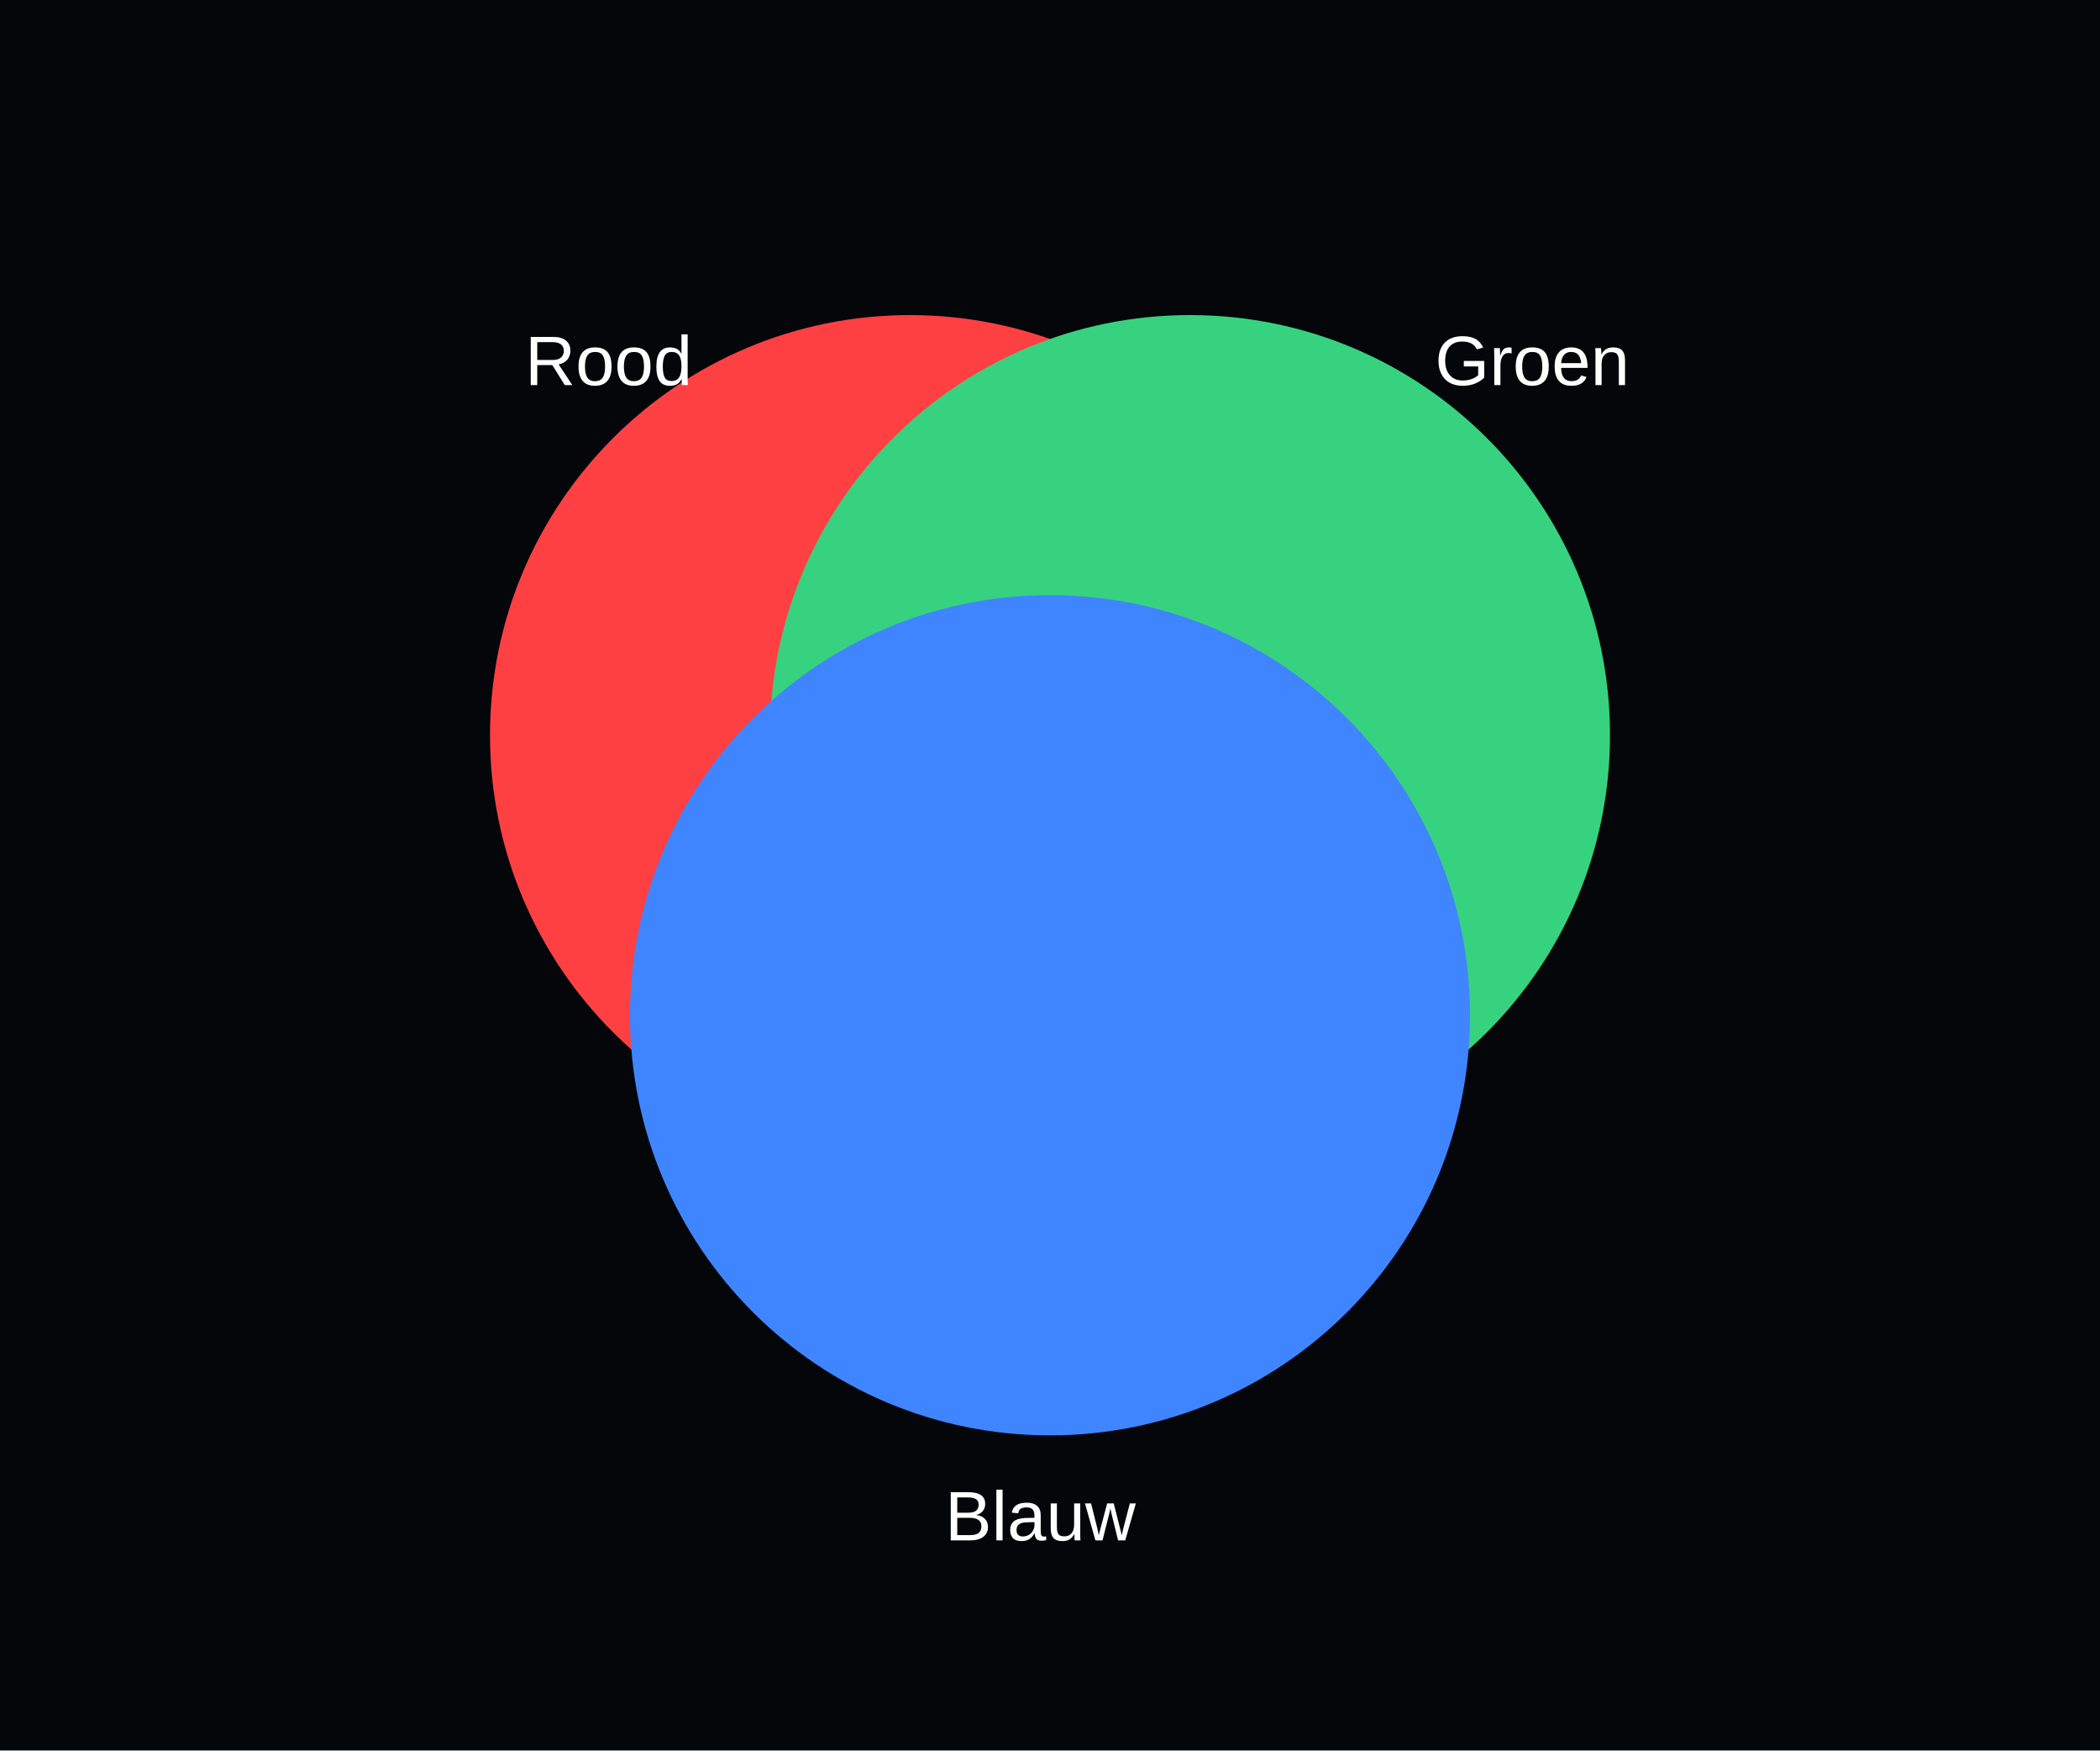
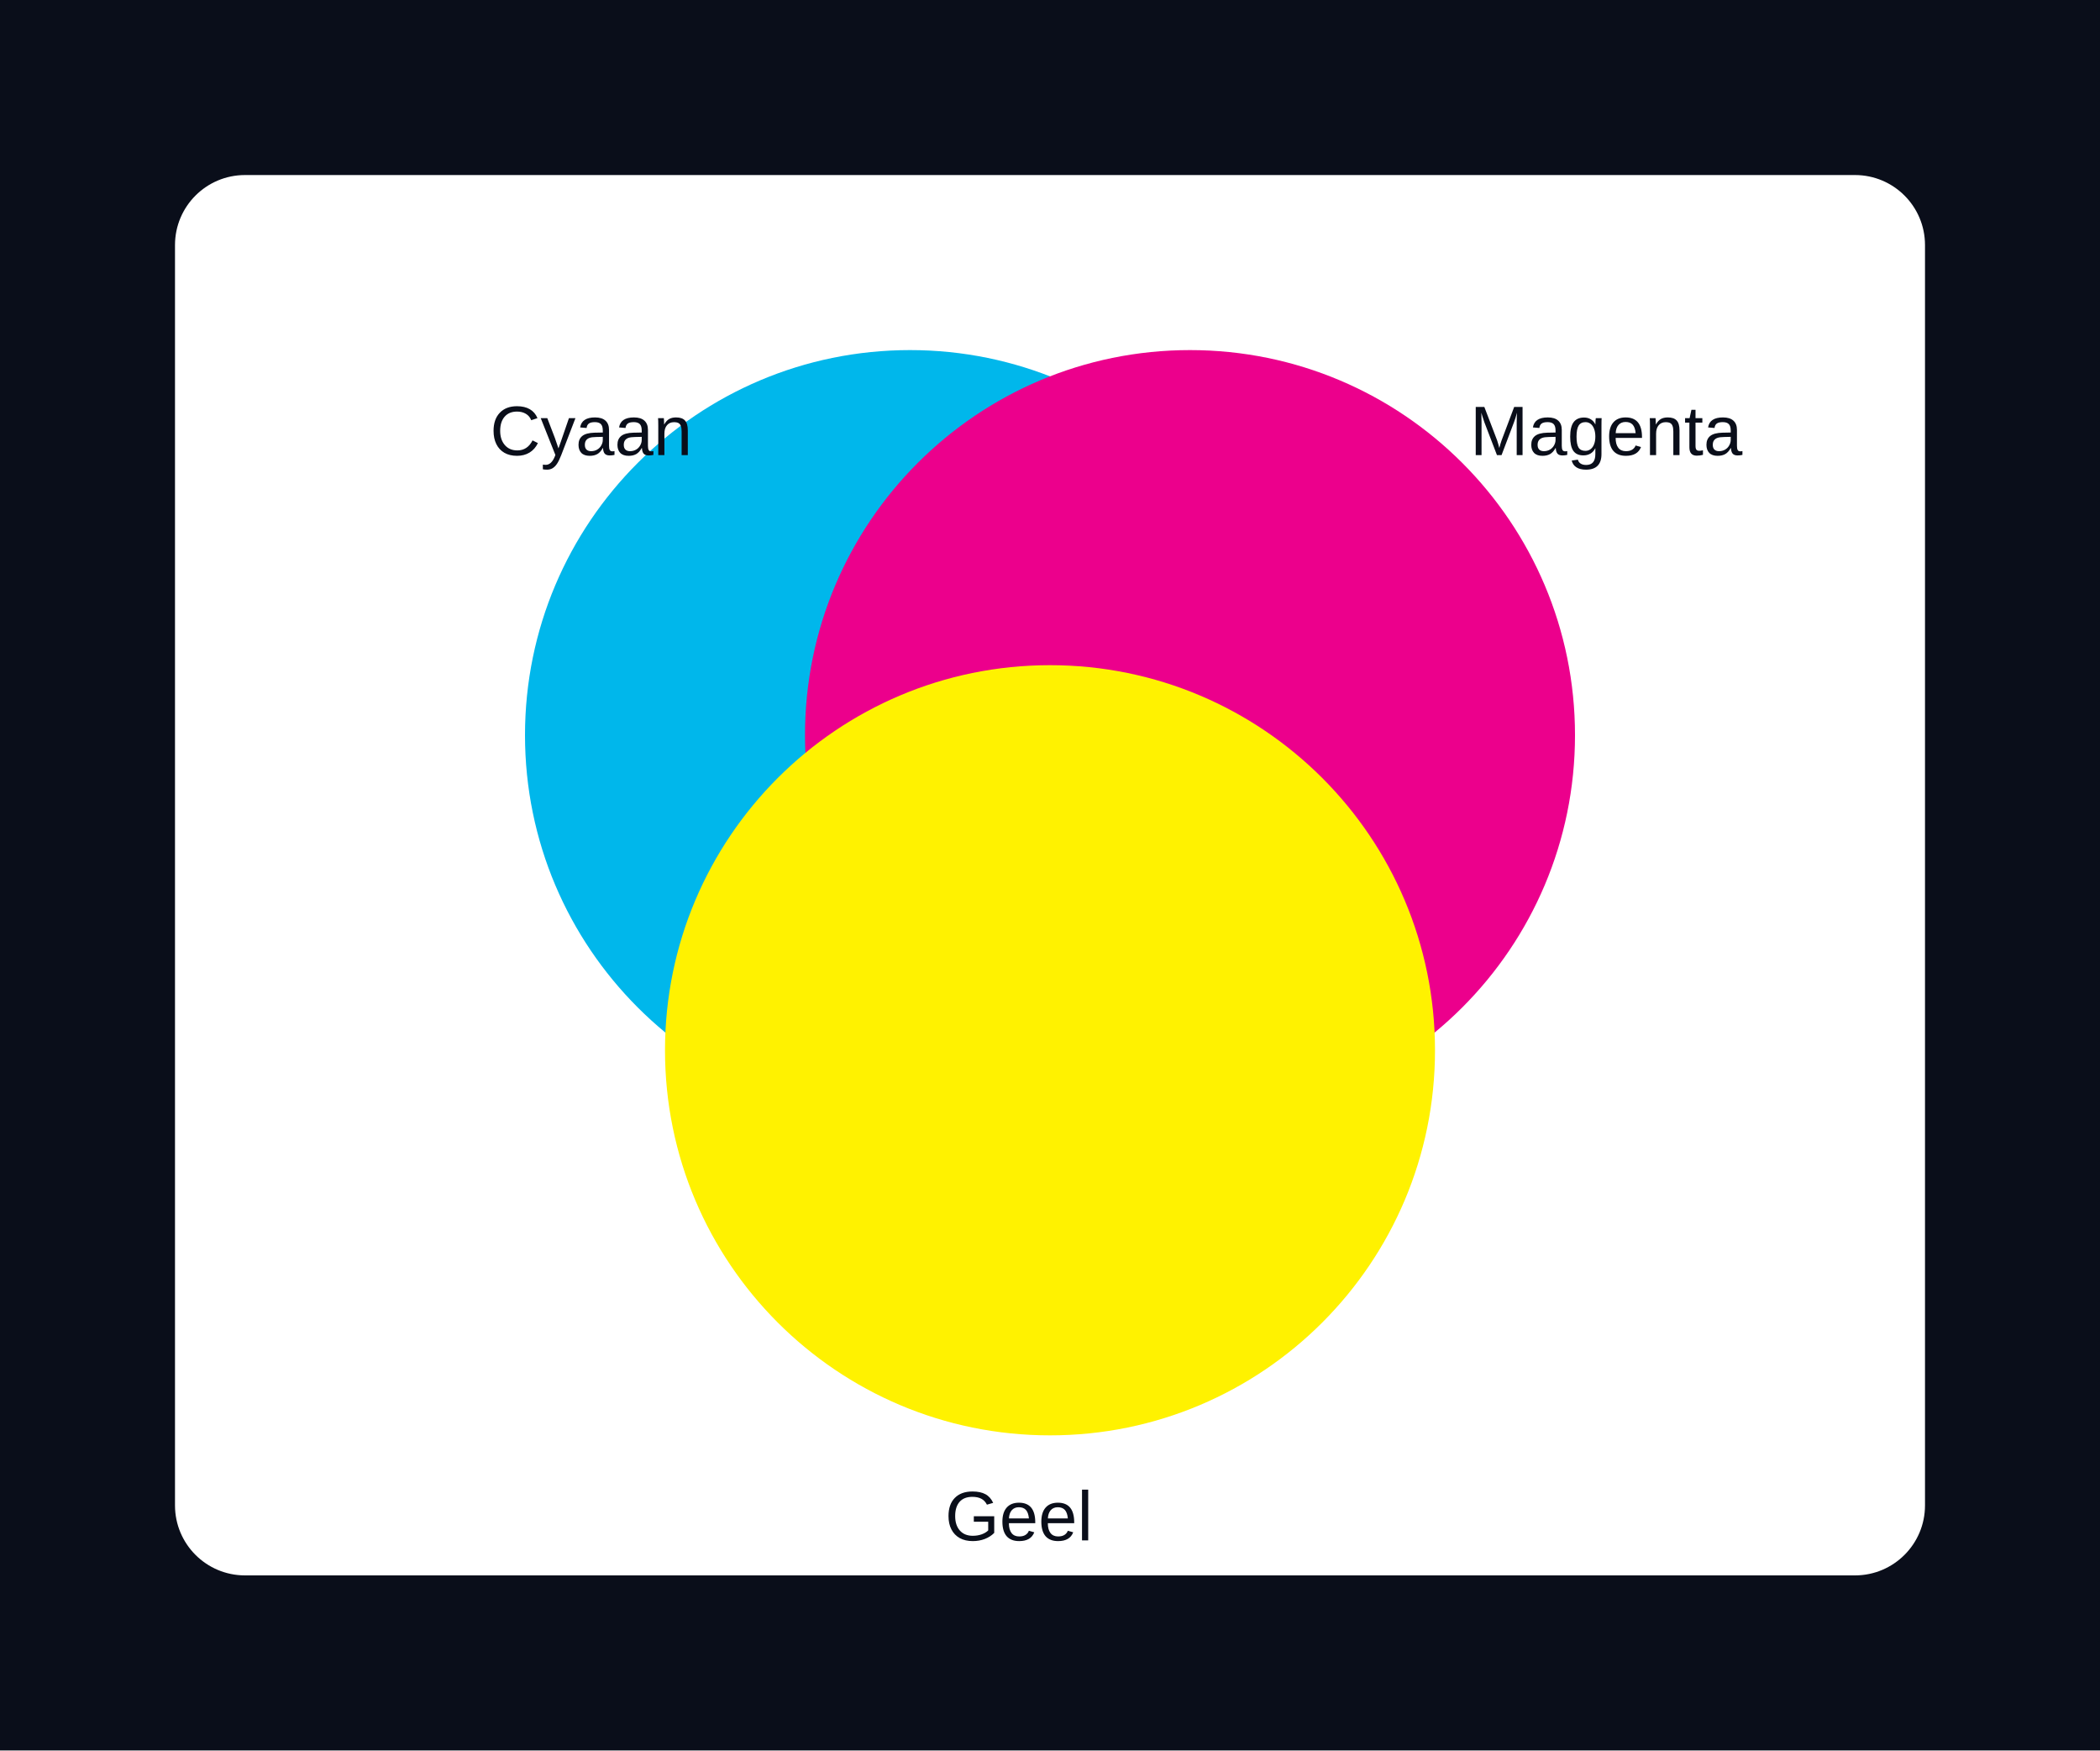
<svg xmlns="http://www.w3.org/2000/svg" viewBox="0 0 600 500">
-   <rect width="600" height="500" fill="#05060a" />
-   <g style="mix-blend-mode: screen;">
-     <circle cx="260" cy="210" r="120" fill="#ff3b3b" />
-     <circle cx="340" cy="210" r="120" fill="#33d17a" />
-     <circle cx="300" cy="290" r="120" fill="#3b82ff" />
+   <rect width="600" height="500" fill="#0a0e1a" />
+   <rect x="50" y="50" width="500" height="400" rx="20" fill="white" />
+   <g style="mix-blend-mode: multiply;">
+     <circle cx="260" cy="210" r="110" fill="#00b7eb" />
+     <circle cx="340" cy="210" r="110" fill="#ec008c" />
+     <circle cx="300" cy="300" r="110" fill="#fff200" />
  </g>
-   <text x="150" y="110" fill="white" font-family="Arial" font-size="20">Rood</text>
-   <text x="410" y="110" fill="white" font-family="Arial" font-size="20">Groen</text>
-   <text x="270" y="440" fill="white" font-family="Arial" font-size="20">Blauw</text>
+   <text x="140" y="130" fill="#0a0e1a" font-family="Arial" font-size="20">Cyaan</text>
+   <text x="420" y="130" fill="#0a0e1a" font-family="Arial" font-size="20">Magenta</text>
+   <text x="270" y="440" fill="#0a0e1a" font-family="Arial" font-size="20">Geel</text>
</svg>
